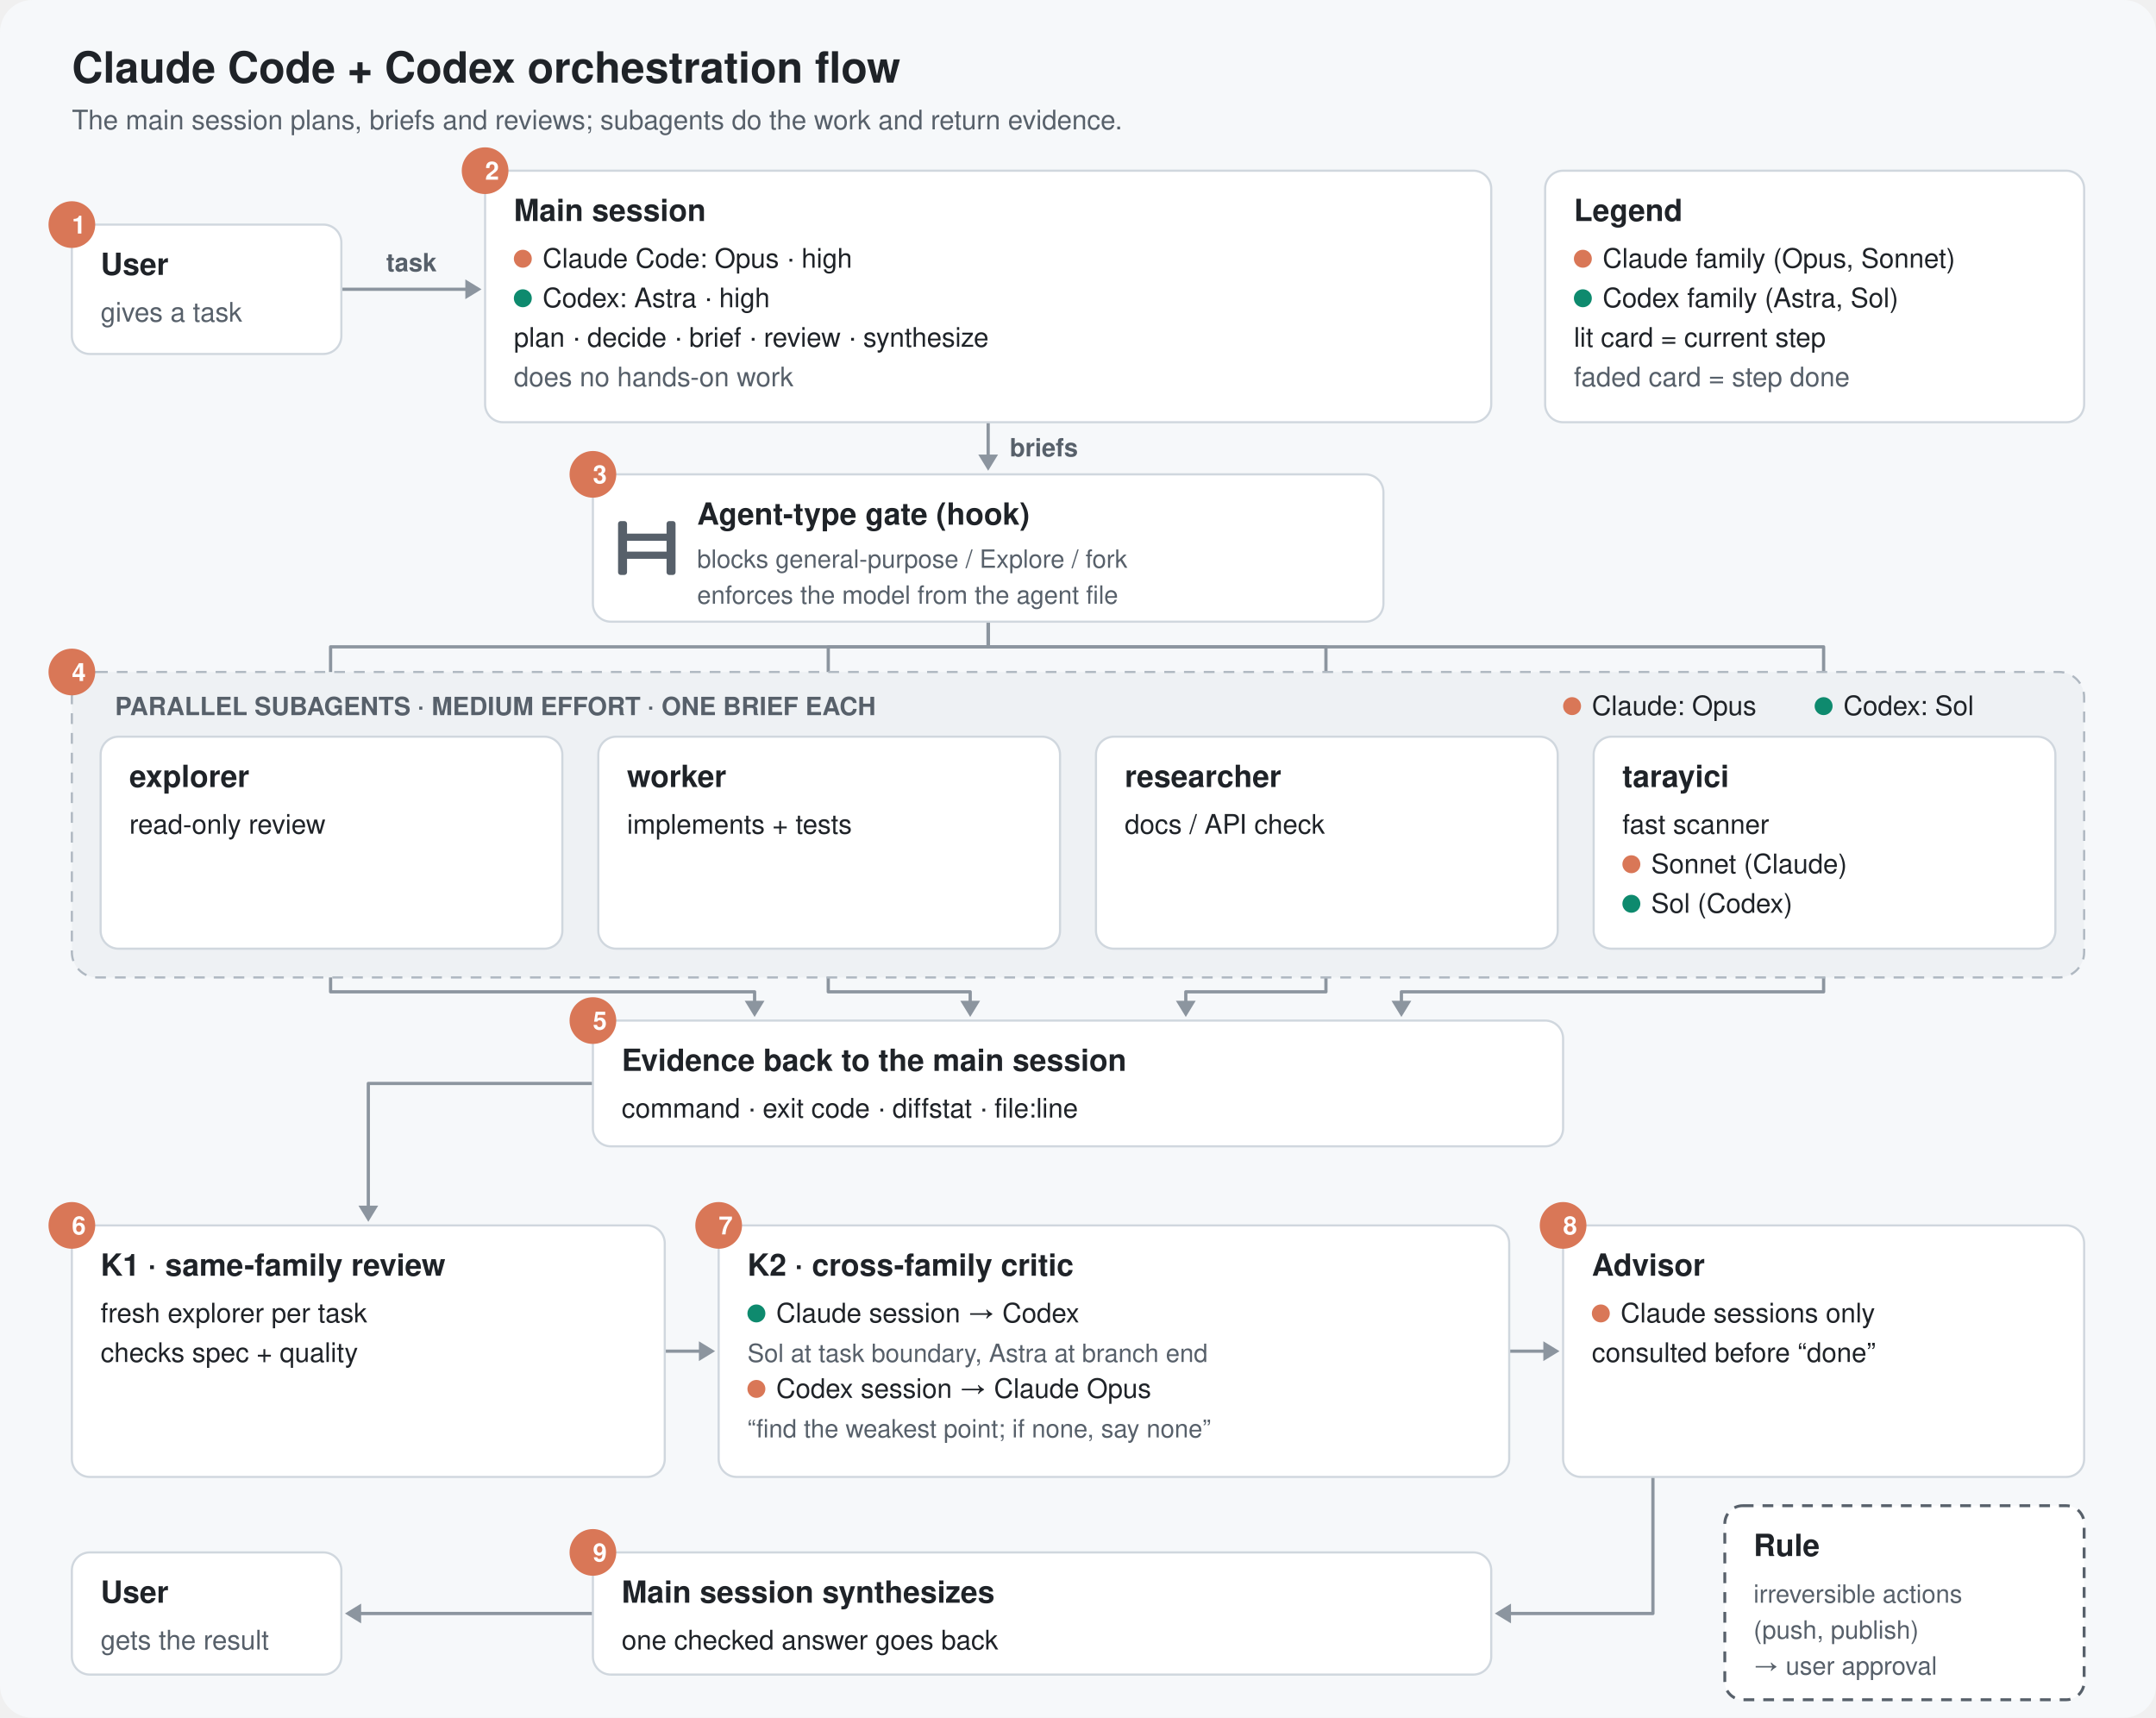
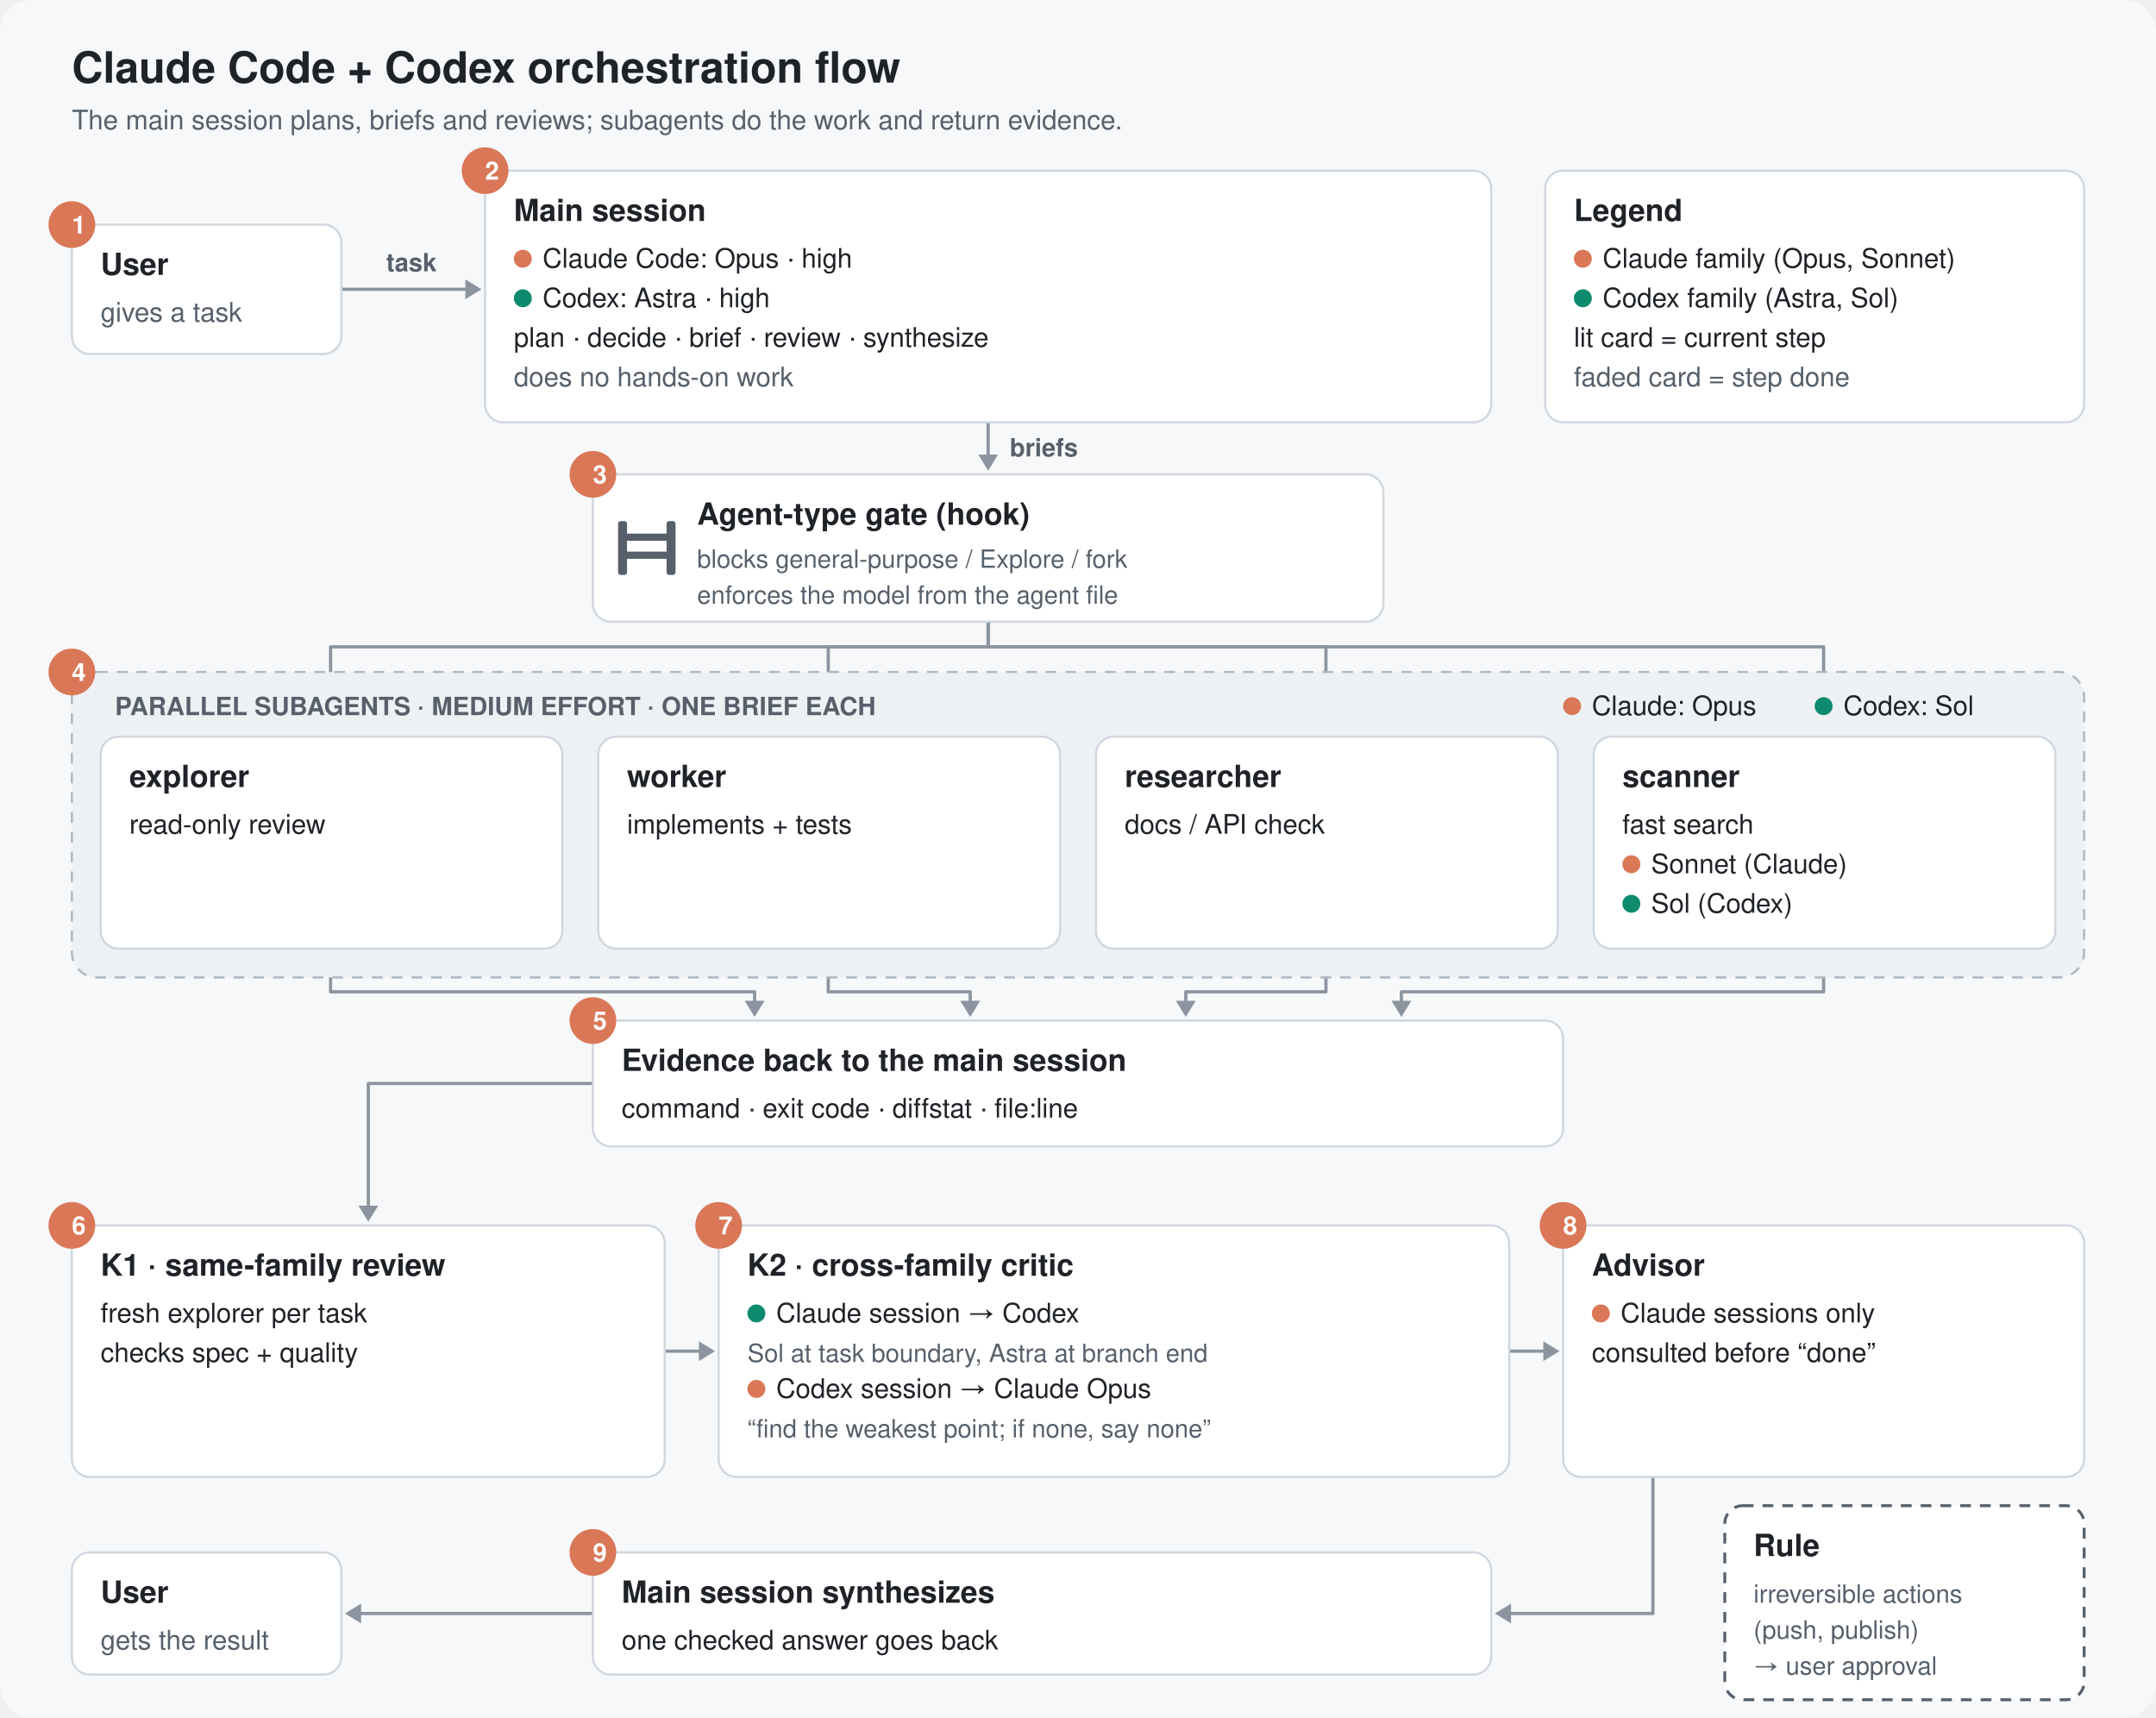
<svg xmlns="http://www.w3.org/2000/svg" width="1200" height="956" viewBox="0 0 1200 956" role="img" aria-labelledby="t d" font-family="Helvetica, Arial, 'DejaVu Sans', 'Liberation Sans', sans-serif">
  <rect x="0" y="0" width="1200" height="956" rx="18" fill="#F6F8FA" />
  <text x="40" y="46" font-size="24" font-weight="700" fill="#1F2328" text-anchor="start">Claude Code + Codex orchestration flow</text>
  <text x="40" y="72" font-size="15" font-weight="400" fill="#57606A" text-anchor="start">The main session plans, briefs and reviews; subagents do the work and return evidence.</text>
  <polyline points="190,161 260,161" fill="none" stroke="#8C959F" stroke-width="1.8" stroke-linejoin="round" stroke-linecap="round" />
  <polygon points="268,161 259,155.5 259,166.5" fill="#8C959F" />
  <text x="229" y="151" font-size="14" font-weight="700" fill="#57606A" text-anchor="middle">task</text>
  <polyline points="550,235 550,254" fill="none" stroke="#8C959F" stroke-width="1.8" stroke-linejoin="round" stroke-linecap="round" />
  <polygon points="550,262 544.5,253 555.5,253" fill="#8C959F" />
  <text x="562" y="254" font-size="14" font-weight="700" fill="#57606A" text-anchor="start">briefs</text>
  <polyline points="550,346 550,360 184,360 184,400" fill="none" stroke="#8C959F" stroke-width="1.8" stroke-linejoin="round" stroke-linecap="round" />
  <polygon points="184,408 178.5,399 189.5,399" fill="#8C959F" />
  <polyline points="550,346 550,360 461,360 461,400" fill="none" stroke="#8C959F" stroke-width="1.8" stroke-linejoin="round" stroke-linecap="round" />
  <polygon points="461,408 455.5,399 466.5,399" fill="#8C959F" />
  <polyline points="550,346 550,360 738,360 738,400" fill="none" stroke="#8C959F" stroke-width="1.8" stroke-linejoin="round" stroke-linecap="round" />
  <polygon points="738,408 732.5,399 743.5,399" fill="#8C959F" />
  <polyline points="550,346 550,360 1015,360 1015,400" fill="none" stroke="#8C959F" stroke-width="1.8" stroke-linejoin="round" stroke-linecap="round" />
  <polygon points="1015,408 1009.5,399 1020.5,399" fill="#8C959F" />
  <polyline points="184,528 184,552 420,552 420,558" fill="none" stroke="#8C959F" stroke-width="1.8" stroke-linejoin="round" stroke-linecap="round" />
  <polygon points="420,566 414.5,557 425.5,557" fill="#8C959F" />
  <polyline points="461,528 461,552 540,552 540,558" fill="none" stroke="#8C959F" stroke-width="1.8" stroke-linejoin="round" stroke-linecap="round" />
  <polygon points="540,566 534.5,557 545.5,557" fill="#8C959F" />
  <polyline points="738,528 738,552 660,552 660,558" fill="none" stroke="#8C959F" stroke-width="1.8" stroke-linejoin="round" stroke-linecap="round" />
  <polygon points="660,566 654.5,557 665.5,557" fill="#8C959F" />
  <polyline points="1015,528 1015,552 780,552 780,558" fill="none" stroke="#8C959F" stroke-width="1.8" stroke-linejoin="round" stroke-linecap="round" />
  <polygon points="780,566 774.5,557 785.5,557" fill="#8C959F" />
  <polyline points="330,603 205,603 205,672" fill="none" stroke="#8C959F" stroke-width="1.8" stroke-linejoin="round" stroke-linecap="round" />
  <polygon points="205,680 199.5,671 210.5,671" fill="#8C959F" />
  <polyline points="370,752 390,752" fill="none" stroke="#8C959F" stroke-width="1.8" stroke-linejoin="round" stroke-linecap="round" />
  <polygon points="398,752 389,746.5 389,757.5" fill="#8C959F" />
  <polyline points="840,752 860,752" fill="none" stroke="#8C959F" stroke-width="1.8" stroke-linejoin="round" stroke-linecap="round" />
  <polygon points="868,752 859,746.5 859,757.5" fill="#8C959F" />
  <polyline points="920,822 920,898 840,898" fill="none" stroke="#8C959F" stroke-width="1.8" stroke-linejoin="round" stroke-linecap="round" />
  <polygon points="832,898 841,892.5 841,903.5" fill="#8C959F" />
  <polyline points="330,898 200,898" fill="none" stroke="#8C959F" stroke-width="1.8" stroke-linejoin="round" stroke-linecap="round" />
  <polygon points="192,898 201,892.5 201,903.5" fill="#8C959F" />
  <rect x="40" y="374" width="1120" height="170" rx="14" fill="#EEF1F4" stroke="#AFB8C1" stroke-width="1.2" stroke-dasharray="6 5" />
  <text x="64" y="398" font-size="14" font-weight="700" fill="#57606A" text-anchor="start">PARALLEL SUBAGENTS · MEDIUM EFFORT · ONE BRIEF EACH</text>
  <circle cx="875" cy="393" r="5" fill="#D97757" />
  <text x="886" y="398" font-size="15" font-weight="400" fill="#1F2328" text-anchor="start">Claude: Opus</text>
  <circle cx="1015" cy="393" r="5" fill="#0E8A6E" />
  <text x="1026" y="398" font-size="15" font-weight="400" fill="#1F2328" text-anchor="start">Codex: Sol</text>
  <circle cx="40" cy="374" r="13" fill="#D97757" />
  <text x="40" y="379" font-size="14" font-weight="700" fill="#FFFFFF" text-anchor="start">4</text>
  <rect x="860" y="95" width="300" height="140" rx="10" fill="#FFFFFF" stroke="#D0D7DE" stroke-width="1.2" />
  <text x="876" y="123" font-size="17" font-weight="700" fill="#1F2328" text-anchor="start">Legend</text>
  <circle cx="881" cy="144" r="5" fill="#D97757" />
  <text x="892" y="149" font-size="15" font-weight="400" fill="#1F2328" text-anchor="start">Claude family (Opus, Sonnet)</text>
  <circle cx="881" cy="166" r="5" fill="#0E8A6E" />
  <text x="892" y="171" font-size="15" font-weight="400" fill="#1F2328" text-anchor="start">Codex family (Astra, Sol)</text>
  <text x="876" y="193" font-size="15" font-weight="400" fill="#1F2328" text-anchor="start">lit card = current step</text>
  <text x="876" y="215" font-size="15" font-weight="400" fill="#57606A" text-anchor="start">faded card = step done</text>
  <rect x="40" y="125" width="150" height="72" rx="10" fill="#FFFFFF" stroke="#D0D7DE" stroke-width="1.2" />
  <text x="56" y="153" font-size="17" font-weight="700" fill="#1F2328" text-anchor="start">User</text>
  <text x="56" y="179" font-size="15" font-weight="400" fill="#57606A" text-anchor="start">gives a task</text>
  <circle cx="40" cy="125" r="13" fill="#D97757" />
  <text x="40" y="130" font-size="14" font-weight="700" fill="#FFFFFF" text-anchor="start">1</text>
  <rect x="270" y="95" width="560" height="140" rx="10" fill="#FFFFFF" stroke="#D0D7DE" stroke-width="1.2" />
  <text x="286" y="123" font-size="17" font-weight="700" fill="#1F2328" text-anchor="start">Main session</text>
  <circle cx="291" cy="144" r="5" fill="#D97757" />
  <text x="302" y="149" font-size="15" font-weight="400" fill="#1F2328" text-anchor="start">Claude Code: Opus · high</text>
  <circle cx="291" cy="166" r="5" fill="#0E8A6E" />
  <text x="302" y="171" font-size="15" font-weight="400" fill="#1F2328" text-anchor="start">Codex: Astra · high</text>
  <text x="286" y="193" font-size="15" font-weight="400" fill="#1F2328" text-anchor="start">plan · decide · brief · review · synthesize</text>
  <text x="286" y="215" font-size="15" font-weight="400" fill="#57606A" text-anchor="start">does no hands-on work</text>
  <circle cx="270" cy="95" r="13" fill="#D97757" />
  <text x="270" y="100" font-size="14" font-weight="700" fill="#FFFFFF" text-anchor="start">2</text>
  <rect x="330" y="264" width="440" height="82" rx="10" fill="#FFFFFF" stroke="#D0D7DE" stroke-width="1.2" />
  <rect x="344" y="290" width="5" height="30" rx="1.5" fill="#57606A" />
  <rect x="371" y="290" width="5" height="30" rx="1.5" fill="#57606A" />
  <rect x="347" y="297" width="26" height="4" rx="1" fill="#57606A" />
  <rect x="347" y="307" width="26" height="4" rx="1" fill="#57606A" />
  <text x="388" y="292" font-size="17" font-weight="700" fill="#1F2328" text-anchor="start">Agent-type gate (hook)</text>
  <text x="388" y="316" font-size="14" font-weight="400" fill="#57606A" text-anchor="start">blocks general-purpose / Explore / fork</text>
  <text x="388" y="336" font-size="14" font-weight="400" fill="#57606A" text-anchor="start">enforces the model from the agent file</text>
  <circle cx="330" cy="264" r="13" fill="#D97757" />
  <text x="330" y="269" font-size="14" font-weight="700" fill="#FFFFFF" text-anchor="start">3</text>
  <rect x="56" y="410" width="257" height="118" rx="10" fill="#FFFFFF" stroke="#D0D7DE" stroke-width="1.2" />
  <text x="72" y="438" font-size="17" font-weight="700" fill="#1F2328" text-anchor="start">explorer</text>
  <text x="72" y="464" font-size="15" font-weight="400" fill="#1F2328" text-anchor="start">read-only review</text>
  <rect x="333" y="410" width="257" height="118" rx="10" fill="#FFFFFF" stroke="#D0D7DE" stroke-width="1.2" />
  <text x="349" y="438" font-size="17" font-weight="700" fill="#1F2328" text-anchor="start">worker</text>
  <text x="349" y="464" font-size="15" font-weight="400" fill="#1F2328" text-anchor="start">implements + tests</text>
  <rect x="610" y="410" width="257" height="118" rx="10" fill="#FFFFFF" stroke="#D0D7DE" stroke-width="1.2" />
  <text x="626" y="438" font-size="17" font-weight="700" fill="#1F2328" text-anchor="start">researcher</text>
  <text x="626" y="464" font-size="15" font-weight="400" fill="#1F2328" text-anchor="start">docs / API check</text>
  <rect x="887" y="410" width="257" height="118" rx="10" fill="#FFFFFF" stroke="#D0D7DE" stroke-width="1.2" />
-   <text x="903" y="438" font-size="17" font-weight="700" fill="#1F2328" text-anchor="start">tarayici</text>
-   <text x="903" y="464" font-size="15" font-weight="400" fill="#1F2328" text-anchor="start">fast scanner</text>
+   <text x="903" y="438" font-size="17" font-weight="700" fill="#1F2328" text-anchor="start">scanner</text>
+   <text x="903" y="464" font-size="15" font-weight="400" fill="#1F2328" text-anchor="start">fast search</text>
  <circle cx="908" cy="481" r="5" fill="#D97757" />
  <text x="919" y="486" font-size="15" font-weight="400" fill="#1F2328" text-anchor="start">Sonnet (Claude)</text>
  <circle cx="908" cy="503" r="5" fill="#0E8A6E" />
  <text x="919" y="508" font-size="15" font-weight="400" fill="#1F2328" text-anchor="start">Sol (Codex)</text>
  <rect x="330" y="568" width="540" height="70" rx="10" fill="#FFFFFF" stroke="#D0D7DE" stroke-width="1.2" />
  <text x="346" y="596" font-size="17" font-weight="700" fill="#1F2328" text-anchor="start">Evidence back to the main session</text>
  <text x="346" y="622" font-size="15" font-weight="400" fill="#1F2328" text-anchor="start">command · exit code · diffstat · file:line</text>
  <circle cx="330" cy="568" r="13" fill="#D97757" />
  <text x="330" y="573" font-size="14" font-weight="700" fill="#FFFFFF" text-anchor="start">5</text>
  <rect x="40" y="682" width="330" height="140" rx="10" fill="#FFFFFF" stroke="#D0D7DE" stroke-width="1.2" />
  <text x="56" y="710" font-size="17" font-weight="700" fill="#1F2328" text-anchor="start">K1 · same-family review</text>
  <text x="56" y="736" font-size="15" font-weight="400" fill="#1F2328" text-anchor="start">fresh explorer per task</text>
  <text x="56" y="758" font-size="15" font-weight="400" fill="#1F2328" text-anchor="start">checks spec + quality</text>
  <circle cx="40" cy="682" r="13" fill="#D97757" />
  <text x="40" y="687" font-size="14" font-weight="700" fill="#FFFFFF" text-anchor="start">6</text>
  <rect x="400" y="682" width="440" height="140" rx="10" fill="#FFFFFF" stroke="#D0D7DE" stroke-width="1.2" />
  <text x="416" y="710" font-size="17" font-weight="700" fill="#1F2328" text-anchor="start">K2 · cross-family critic</text>
  <circle cx="421" cy="731" r="5" fill="#0E8A6E" />
  <text x="432" y="736" font-size="15" font-weight="400" fill="#1F2328" text-anchor="start">Claude session → Codex</text>
  <text x="416" y="758" font-size="14" font-weight="400" fill="#57606A" text-anchor="start">Sol at task boundary, Astra at branch end</text>
  <circle cx="421" cy="773" r="5" fill="#D97757" />
  <text x="432" y="778" font-size="15" font-weight="400" fill="#1F2328" text-anchor="start">Codex session → Claude Opus</text>
  <text x="416" y="800" font-size="14" font-weight="400" fill="#57606A" text-anchor="start">“find the weakest point; if none, say none”</text>
  <circle cx="400" cy="682" r="13" fill="#D97757" />
  <text x="400" y="687" font-size="14" font-weight="700" fill="#FFFFFF" text-anchor="start">7</text>
  <rect x="870" y="682" width="290" height="140" rx="10" fill="#FFFFFF" stroke="#D0D7DE" stroke-width="1.2" />
  <text x="886" y="710" font-size="17" font-weight="700" fill="#1F2328" text-anchor="start">Advisor</text>
  <circle cx="891" cy="731" r="5" fill="#D97757" />
  <text x="902" y="736" font-size="15" font-weight="400" fill="#1F2328" text-anchor="start">Claude sessions only</text>
  <text x="886" y="758" font-size="15" font-weight="400" fill="#1F2328" text-anchor="start">consulted before “done”</text>
  <circle cx="870" cy="682" r="13" fill="#D97757" />
  <text x="870" y="687" font-size="14" font-weight="700" fill="#FFFFFF" text-anchor="start">8</text>
  <rect x="330" y="864" width="500" height="68" rx="10" fill="#FFFFFF" stroke="#D0D7DE" stroke-width="1.2" />
  <text x="346" y="892" font-size="17" font-weight="700" fill="#1F2328" text-anchor="start">Main session synthesizes</text>
  <text x="346" y="918" font-size="15" font-weight="400" fill="#1F2328" text-anchor="start">one checked answer goes back</text>
  <circle cx="330" cy="864" r="13" fill="#D97757" />
  <text x="330" y="869" font-size="14" font-weight="700" fill="#FFFFFF" text-anchor="start">9</text>
  <rect x="40" y="864" width="150" height="68" rx="10" fill="#FFFFFF" stroke="#D0D7DE" stroke-width="1.2" />
  <text x="56" y="892" font-size="17" font-weight="700" fill="#1F2328" text-anchor="start">User</text>
  <text x="56" y="918" font-size="15" font-weight="400" fill="#57606A" text-anchor="start">gets the result</text>
  <rect x="960" y="838" width="200" height="108" rx="10" fill="#FFFFFF" stroke="#57606A" stroke-width="1.6" stroke-dasharray="6 5" />
  <text x="976" y="866" font-size="17" font-weight="700" fill="#1F2328" text-anchor="start">Rule</text>
  <text x="976" y="892" font-size="14" font-weight="400" fill="#57606A" text-anchor="start">irreversible actions</text>
  <text x="976" y="912" font-size="14" font-weight="400" fill="#57606A" text-anchor="start">(push, publish)</text>
  <text x="976" y="932" font-size="14" font-weight="400" fill="#57606A" text-anchor="start">→ user approval</text>
</svg>
